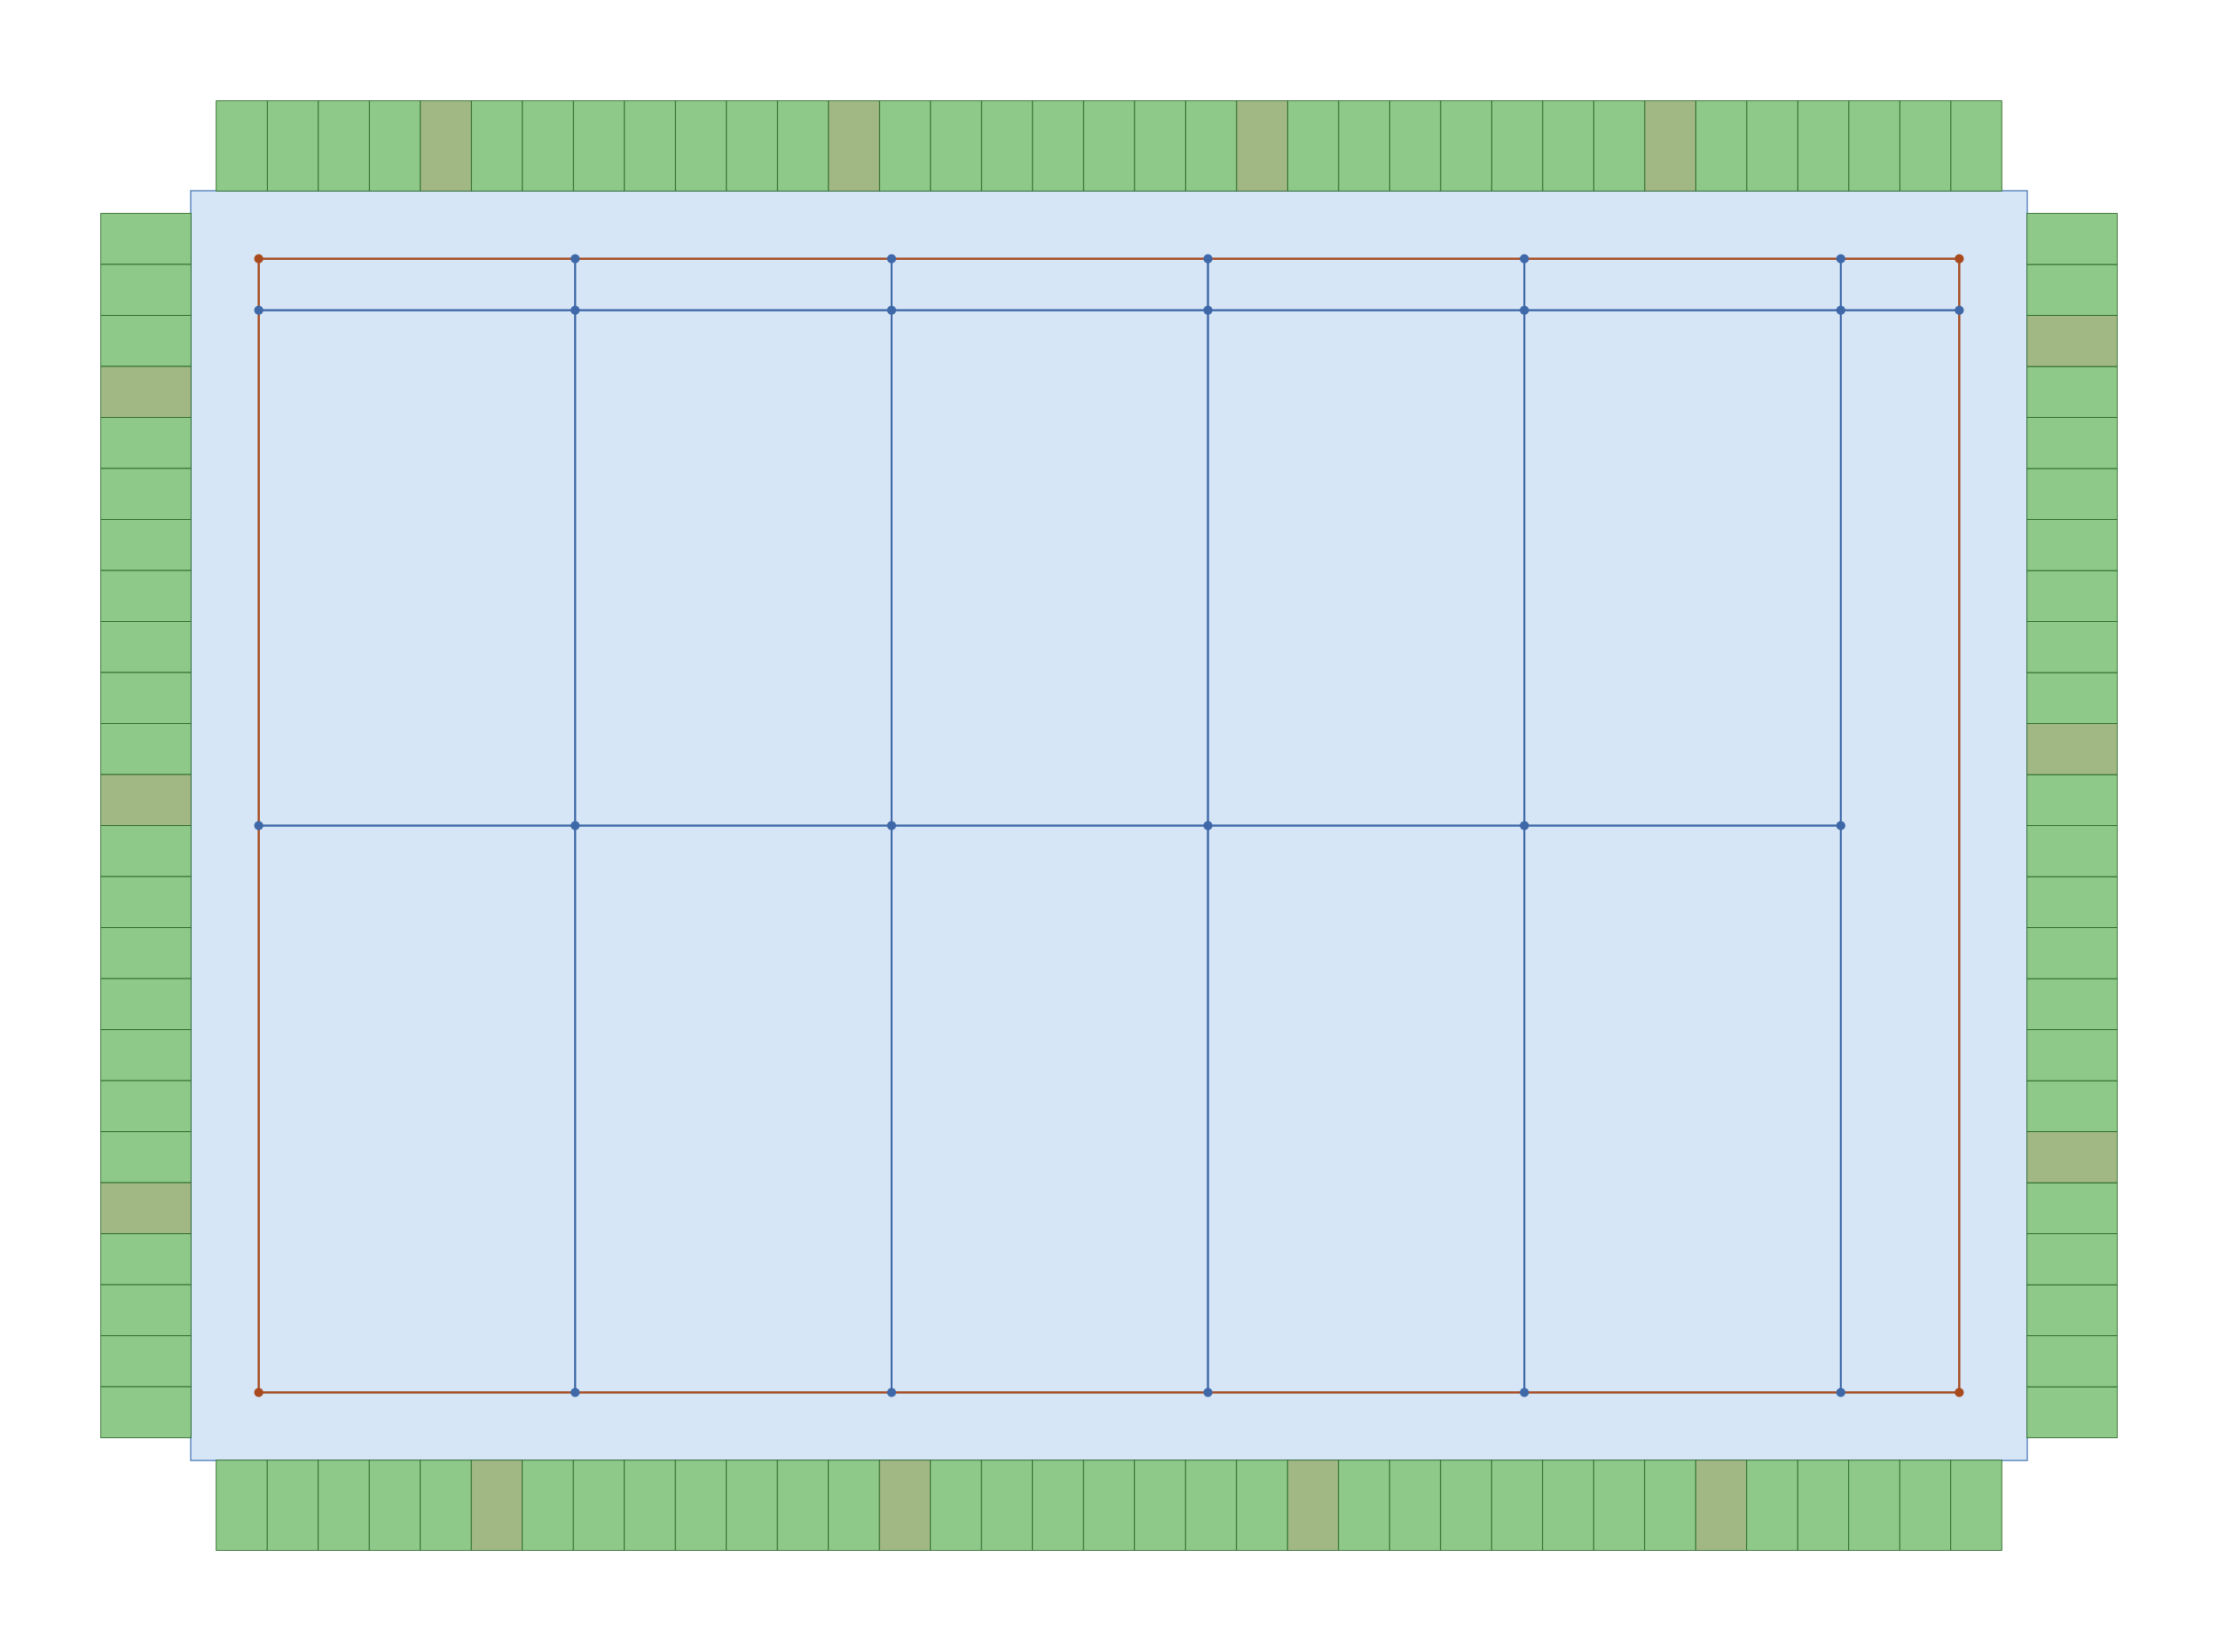
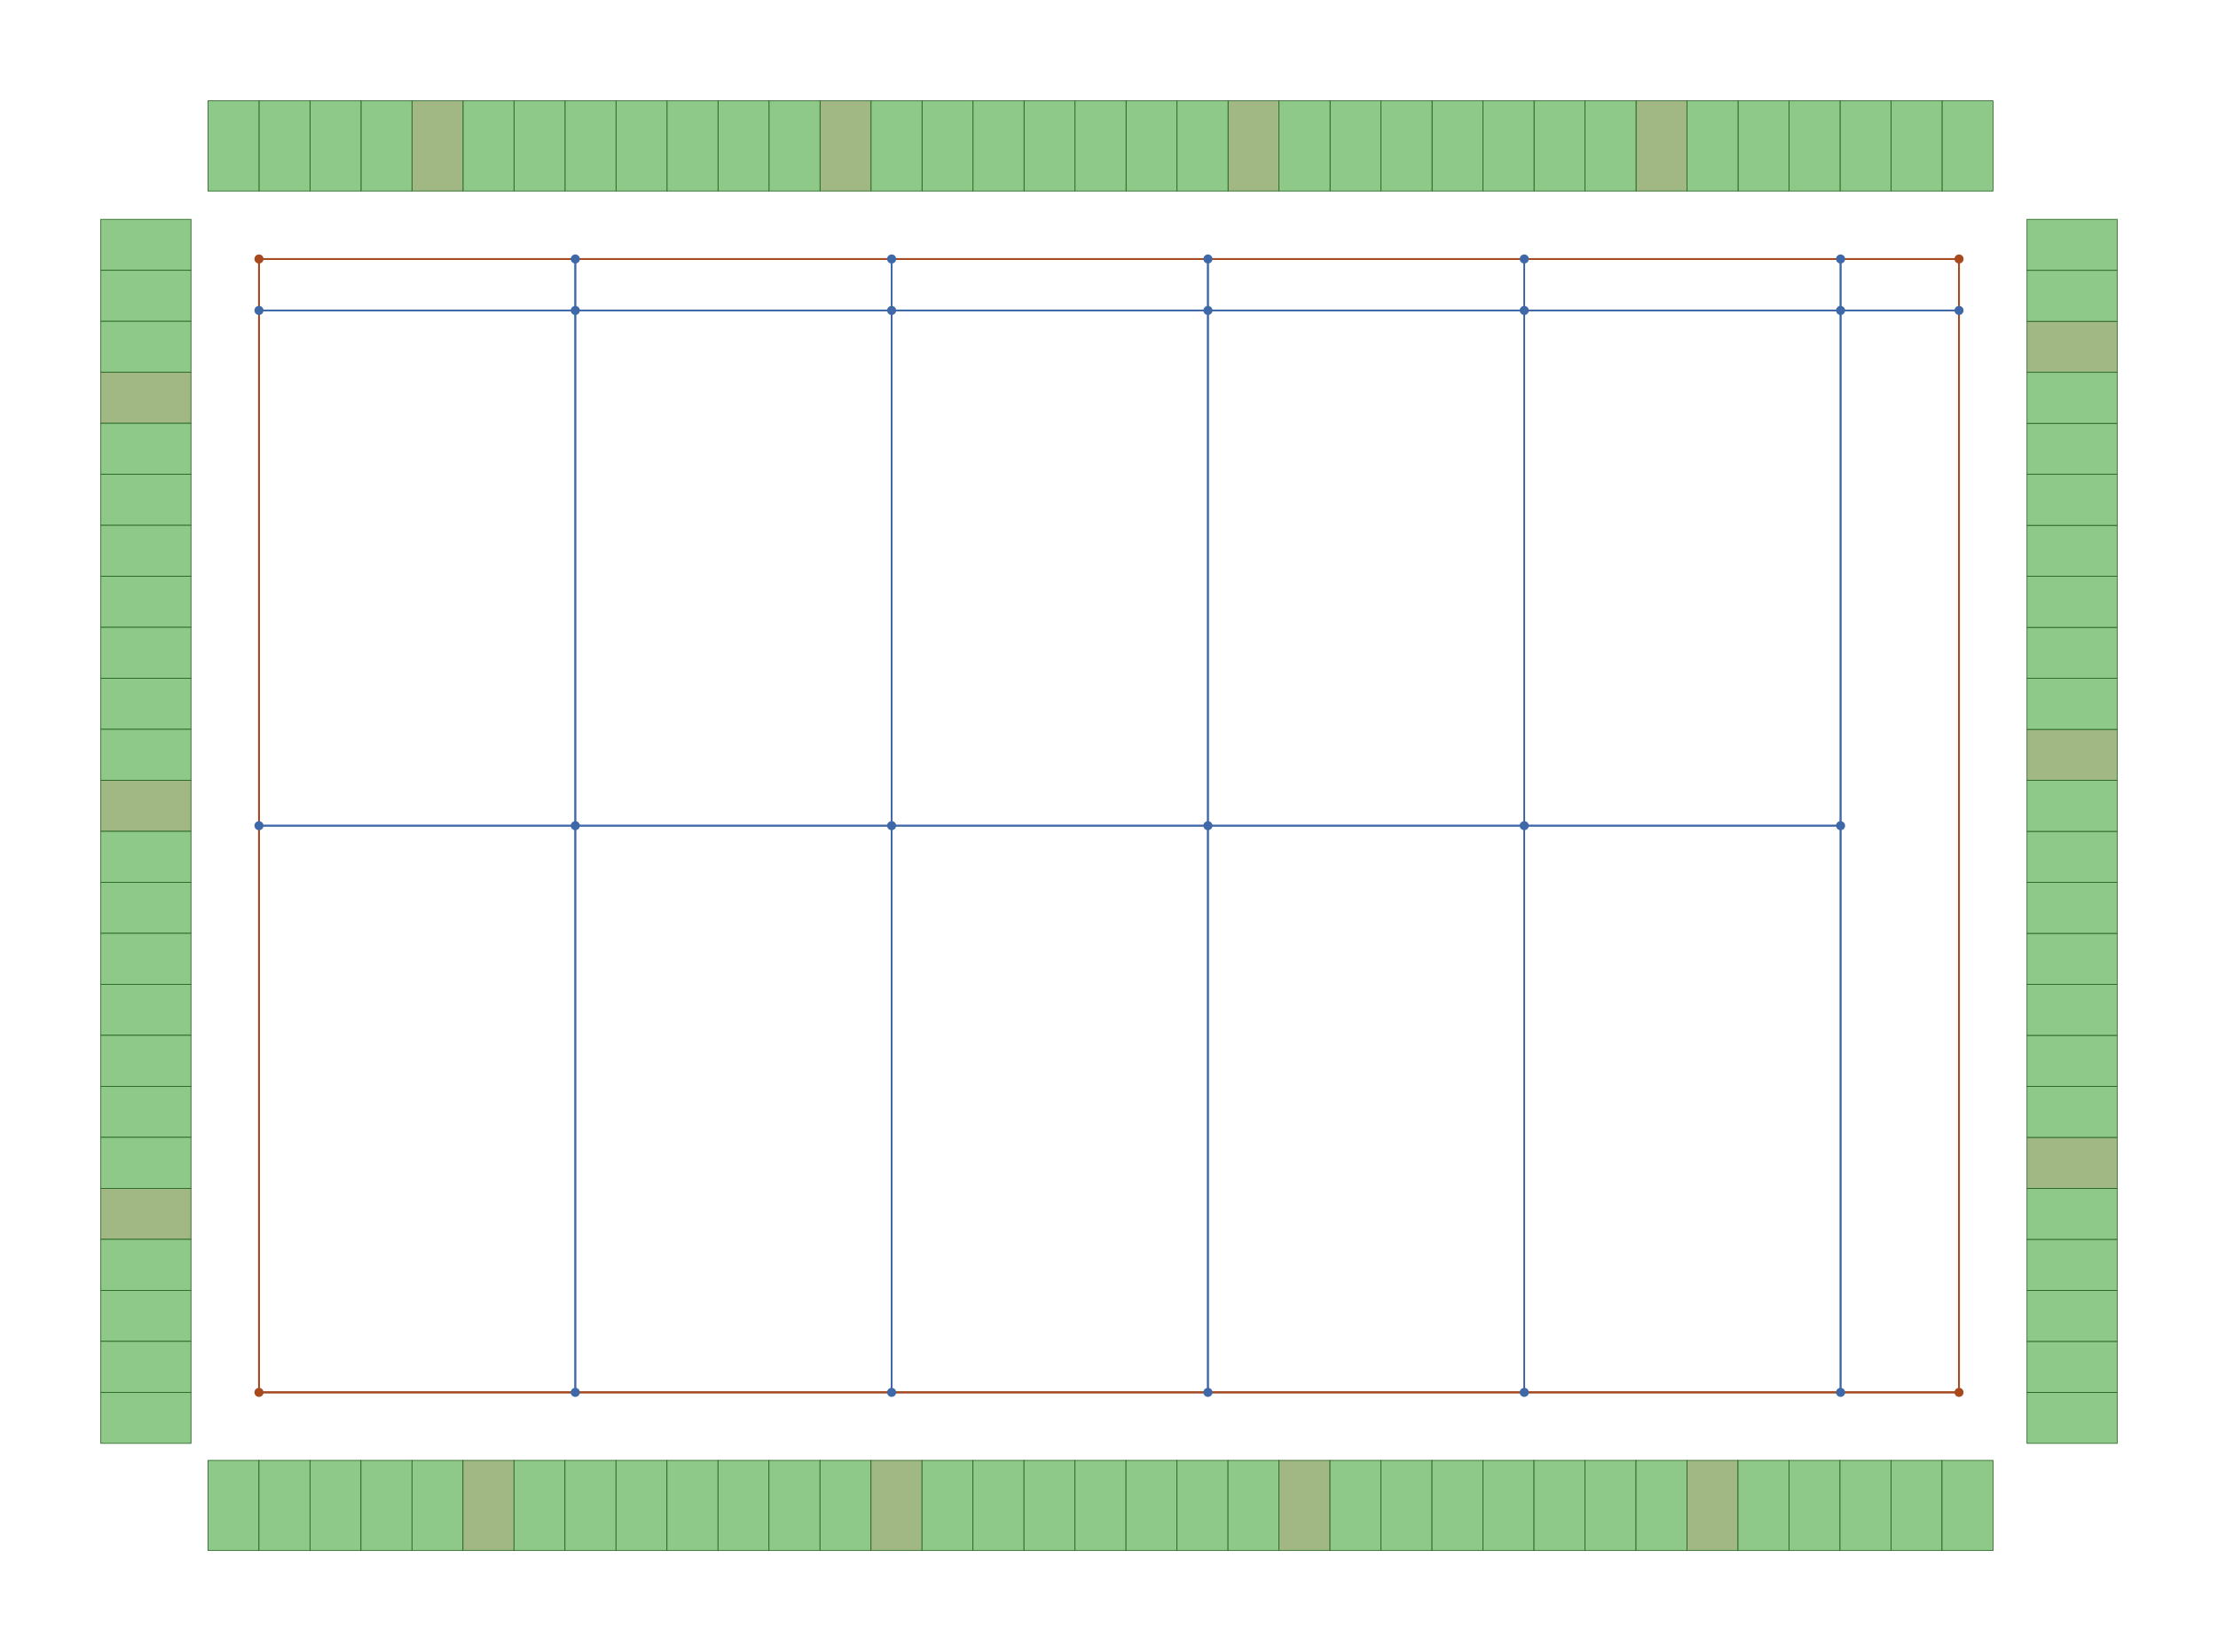
- <svg xmlns="http://www.w3.org/2000/svg" width="782.584" height="582.584" viewBox="-45.646 -45.646 391.292 291.292" preserveAspectRatio="xMidYMid meet">
+ <svg xmlns="http://www.w3.org/2000/svg" width="782.804" height="582.804" viewBox="-45.701 -45.701 391.402 291.402" preserveAspectRatio="xMidYMid meet">
  <style>polygon,line{vector-effect:non-scaling-stroke}</style>
  <g transform="translate(0,200) scale(1,-1)">
    <g id="boundary" fill="none" stroke="#222" stroke-width="0.5">
      <polygon points="0,0 300,0 300,200 0,200" />
    </g>
-     <g id="aisles" fill="#bcd5f0" fill-opacity="0.6" stroke="#4a7bb7" stroke-width="0.4">
-       <polygon points="-12,-12 -12,212 312,212 312,-12" />
-     </g>
    <g id="stalls" stroke="#1f5f1a" stroke-width="0.25">
-       <polygon points="-7.500,-27.860 1.500,-27.860 1.500,-11.950 -7.500,-11.950" fill="#8fc98a" />
-       <polygon points="1.500,-27.860 10.500,-27.860 10.500,-11.950 1.500,-11.950" fill="#8fc98a" />
-       <polygon points="10.500,-27.860 19.500,-27.860 19.500,-11.950 10.500,-11.950" fill="#8fc98a" />
-       <polygon points="19.500,-27.860 28.500,-27.860 28.500,-11.950 19.500,-11.950" fill="#8fc98a" />
-       <polygon points="28.500,-27.860 37.500,-27.860 37.500,-11.950 28.500,-11.950" fill="#8fc98a" />
-       <polygon points="37.500,-27.860 46.500,-27.860 46.500,-11.950 37.500,-11.950" fill="#a1b885" />
-       <polygon points="46.500,-27.860 55.500,-27.860 55.500,-11.950 46.500,-11.950" fill="#8fc98a" />
-       <polygon points="55.500,-27.860 64.500,-27.860 64.500,-11.950 55.500,-11.950" fill="#8fc98a" />
-       <polygon points="64.500,-27.860 73.500,-27.860 73.500,-11.950 64.500,-11.950" fill="#8fc98a" />
-       <polygon points="73.500,-27.860 82.500,-27.860 82.500,-11.950 73.500,-11.950" fill="#8fc98a" />
-       <polygon points="82.500,-27.860 91.500,-27.860 91.500,-11.950 82.500,-11.950" fill="#8fc98a" />
-       <polygon points="91.500,-27.860 100.500,-27.860 100.500,-11.950 91.500,-11.950" fill="#8fc98a" />
-       <polygon points="100.500,-27.860 109.500,-27.860 109.500,-11.950 100.500,-11.950" fill="#8fc98a" />
-       <polygon points="109.500,-27.860 118.500,-27.860 118.500,-11.950 109.500,-11.950" fill="#a1b885" />
-       <polygon points="118.500,-27.860 127.500,-27.860 127.500,-11.950 118.500,-11.950" fill="#8fc98a" />
-       <polygon points="127.500,-27.860 136.500,-27.860 136.500,-11.950 127.500,-11.950" fill="#8fc98a" />
-       <polygon points="136.500,-27.860 145.500,-27.860 145.500,-11.950 136.500,-11.950" fill="#8fc98a" />
-       <polygon points="145.500,-27.860 154.500,-27.860 154.500,-11.950 145.500,-11.950" fill="#8fc98a" />
-       <polygon points="154.500,-27.860 163.500,-27.860 163.500,-11.950 154.500,-11.950" fill="#8fc98a" />
-       <polygon points="163.500,-27.860 172.500,-27.860 172.500,-11.950 163.500,-11.950" fill="#8fc98a" />
-       <polygon points="172.500,-27.860 181.500,-27.860 181.500,-11.950 172.500,-11.950" fill="#8fc98a" />
-       <polygon points="181.500,-27.860 190.500,-27.860 190.500,-11.950 181.500,-11.950" fill="#a1b885" />
-       <polygon points="190.500,-27.860 199.500,-27.860 199.500,-11.950 190.500,-11.950" fill="#8fc98a" />
-       <polygon points="199.500,-27.860 208.500,-27.860 208.500,-11.950 199.500,-11.950" fill="#8fc98a" />
-       <polygon points="208.500,-27.860 217.500,-27.860 217.500,-11.950 208.500,-11.950" fill="#8fc98a" />
-       <polygon points="217.500,-27.860 226.500,-27.860 226.500,-11.950 217.500,-11.950" fill="#8fc98a" />
-       <polygon points="226.500,-27.860 235.500,-27.860 235.500,-11.950 226.500,-11.950" fill="#8fc98a" />
-       <polygon points="235.500,-27.860 244.500,-27.860 244.500,-11.950 235.500,-11.950" fill="#8fc98a" />
-       <polygon points="244.500,-27.860 253.500,-27.860 253.500,-11.950 244.500,-11.950" fill="#8fc98a" />
-       <polygon points="253.500,-27.860 262.500,-27.860 262.500,-11.950 253.500,-11.950" fill="#a1b885" />
-       <polygon points="262.500,-27.860 271.500,-27.860 271.500,-11.950 262.500,-11.950" fill="#8fc98a" />
-       <polygon points="271.500,-27.860 280.500,-27.860 280.500,-11.950 271.500,-11.950" fill="#8fc98a" />
-       <polygon points="280.500,-27.860 289.500,-27.860 289.500,-11.950 280.500,-11.950" fill="#8fc98a" />
-       <polygon points="289.500,-27.860 298.500,-27.860 298.500,-11.950 289.500,-11.950" fill="#8fc98a" />
-       <polygon points="298.500,-27.860 307.500,-27.860 307.500,-11.950 298.500,-11.950" fill="#8fc98a" />
-       <polygon points="307.500,227.860 298.500,227.860 298.500,211.950 307.500,211.950" fill="#8fc98a" />
-       <polygon points="298.500,227.860 289.500,227.860 289.500,211.950 298.500,211.950" fill="#8fc98a" />
-       <polygon points="289.500,227.860 280.500,227.860 280.500,211.950 289.500,211.950" fill="#8fc98a" />
-       <polygon points="280.500,227.860 271.500,227.860 271.500,211.950 280.500,211.950" fill="#8fc98a" />
-       <polygon points="271.500,227.860 262.500,227.860 262.500,211.950 271.500,211.950" fill="#8fc98a" />
-       <polygon points="262.500,227.860 253.500,227.860 253.500,211.950 262.500,211.950" fill="#8fc98a" />
-       <polygon points="253.500,227.860 244.500,227.860 244.500,211.950 253.500,211.950" fill="#a1b885" />
-       <polygon points="244.500,227.860 235.500,227.860 235.500,211.950 244.500,211.950" fill="#8fc98a" />
-       <polygon points="235.500,227.860 226.500,227.860 226.500,211.950 235.500,211.950" fill="#8fc98a" />
-       <polygon points="226.500,227.860 217.500,227.860 217.500,211.950 226.500,211.950" fill="#8fc98a" />
-       <polygon points="217.500,227.860 208.500,227.860 208.500,211.950 217.500,211.950" fill="#8fc98a" />
-       <polygon points="208.500,227.860 199.500,227.860 199.500,211.950 208.500,211.950" fill="#8fc98a" />
-       <polygon points="199.500,227.860 190.500,227.860 190.500,211.950 199.500,211.950" fill="#8fc98a" />
-       <polygon points="190.500,227.860 181.500,227.860 181.500,211.950 190.500,211.950" fill="#8fc98a" />
-       <polygon points="181.500,227.860 172.500,227.860 172.500,211.950 181.500,211.950" fill="#a1b885" />
-       <polygon points="172.500,227.860 163.500,227.860 163.500,211.950 172.500,211.950" fill="#8fc98a" />
-       <polygon points="163.500,227.860 154.500,227.860 154.500,211.950 163.500,211.950" fill="#8fc98a" />
-       <polygon points="154.500,227.860 145.500,227.860 145.500,211.950 154.500,211.950" fill="#8fc98a" />
-       <polygon points="145.500,227.860 136.500,227.860 136.500,211.950 145.500,211.950" fill="#8fc98a" />
-       <polygon points="136.500,227.860 127.500,227.860 127.500,211.950 136.500,211.950" fill="#8fc98a" />
-       <polygon points="127.500,227.860 118.500,227.860 118.500,211.950 127.500,211.950" fill="#8fc98a" />
-       <polygon points="118.500,227.860 109.500,227.860 109.500,211.950 118.500,211.950" fill="#8fc98a" />
-       <polygon points="109.500,227.860 100.500,227.860 100.500,211.950 109.500,211.950" fill="#a1b885" />
-       <polygon points="100.500,227.860 91.500,227.860 91.500,211.950 100.500,211.950" fill="#8fc98a" />
-       <polygon points="91.500,227.860 82.500,227.860 82.500,211.950 91.500,211.950" fill="#8fc98a" />
-       <polygon points="82.500,227.860 73.500,227.860 73.500,211.950 82.500,211.950" fill="#8fc98a" />
-       <polygon points="73.500,227.860 64.500,227.860 64.500,211.950 73.500,211.950" fill="#8fc98a" />
-       <polygon points="64.500,227.860 55.500,227.860 55.500,211.950 64.500,211.950" fill="#8fc98a" />
-       <polygon points="55.500,227.860 46.500,227.860 46.500,211.950 55.500,211.950" fill="#8fc98a" />
-       <polygon points="46.500,227.860 37.500,227.860 37.500,211.950 46.500,211.950" fill="#8fc98a" />
-       <polygon points="37.500,227.860 28.500,227.860 28.500,211.950 37.500,211.950" fill="#a1b885" />
-       <polygon points="28.500,227.860 19.500,227.860 19.500,211.950 28.500,211.950" fill="#8fc98a" />
-       <polygon points="19.500,227.860 10.500,227.860 10.500,211.950 19.500,211.950" fill="#8fc98a" />
-       <polygon points="10.500,227.860 1.500,227.860 1.500,211.950 10.500,211.950" fill="#8fc98a" />
-       <polygon points="1.500,227.860 -7.500,227.860 -7.500,211.950 1.500,211.950" fill="#8fc98a" />
-       <polygon points="-27.860,208 -27.860,199 -11.950,199 -11.950,208" fill="#8fc98a" />
-       <polygon points="-27.860,199 -27.860,190 -11.950,190 -11.950,199" fill="#8fc98a" />
-       <polygon points="-27.860,190 -27.860,181 -11.950,181 -11.950,190" fill="#8fc98a" />
-       <polygon points="-27.860,181 -27.860,172 -11.950,172 -11.950,181" fill="#a1b885" />
-       <polygon points="-27.860,172 -27.860,163 -11.950,163 -11.950,172" fill="#8fc98a" />
-       <polygon points="-27.860,163 -27.860,154 -11.950,154 -11.950,163" fill="#8fc98a" />
-       <polygon points="-27.860,154 -27.860,145 -11.950,145 -11.950,154" fill="#8fc98a" />
-       <polygon points="-27.860,145 -27.860,136 -11.950,136 -11.950,145" fill="#8fc98a" />
-       <polygon points="-27.860,136 -27.860,127 -11.950,127 -11.950,136" fill="#8fc98a" />
-       <polygon points="-27.860,127 -27.860,118 -11.950,118 -11.950,127" fill="#8fc98a" />
-       <polygon points="-27.860,118 -27.860,109 -11.950,109 -11.950,118" fill="#8fc98a" />
-       <polygon points="-27.860,109 -27.860,100 -11.950,100 -11.950,109" fill="#a1b885" />
-       <polygon points="-27.860,100 -27.860,91 -11.950,91 -11.950,100" fill="#8fc98a" />
-       <polygon points="-27.860,91 -27.860,82 -11.950,82 -11.950,91" fill="#8fc98a" />
-       <polygon points="-27.860,82 -27.860,73 -11.950,73 -11.950,82" fill="#8fc98a" />
-       <polygon points="-27.860,73 -27.860,64 -11.950,64 -11.950,73" fill="#8fc98a" />
-       <polygon points="-27.860,64 -27.860,55 -11.950,55 -11.950,64" fill="#8fc98a" />
-       <polygon points="-27.860,55 -27.860,46 -11.950,46 -11.950,55" fill="#8fc98a" />
-       <polygon points="-27.860,46 -27.860,37 -11.950,37 -11.950,46" fill="#8fc98a" />
-       <polygon points="-27.860,37 -27.860,28 -11.950,28 -11.950,37" fill="#a1b885" />
-       <polygon points="-27.860,28 -27.860,19 -11.950,19 -11.950,28" fill="#8fc98a" />
-       <polygon points="-27.860,19 -27.860,10 -11.950,10 -11.950,19" fill="#8fc98a" />
-       <polygon points="-27.860,10 -27.860,1 -11.950,1 -11.950,10" fill="#8fc98a" />
-       <polygon points="-27.860,1 -27.860,-8 -11.950,-8 -11.950,1" fill="#8fc98a" />
-       <polygon points="327.860,-8 327.860,1 311.950,1 311.950,-8" fill="#8fc98a" />
-       <polygon points="327.860,1 327.860,10 311.950,10 311.950,1" fill="#8fc98a" />
-       <polygon points="327.860,10 327.860,19 311.950,19 311.950,10" fill="#8fc98a" />
-       <polygon points="327.860,19 327.860,28 311.950,28 311.950,19" fill="#8fc98a" />
-       <polygon points="327.860,28 327.860,37 311.950,37 311.950,28" fill="#8fc98a" />
-       <polygon points="327.860,37 327.860,46 311.950,46 311.950,37" fill="#a1b885" />
-       <polygon points="327.860,46 327.860,55 311.950,55 311.950,46" fill="#8fc98a" />
-       <polygon points="327.860,55 327.860,64 311.950,64 311.950,55" fill="#8fc98a" />
-       <polygon points="327.860,64 327.860,73 311.950,73 311.950,64" fill="#8fc98a" />
-       <polygon points="327.860,73 327.860,82 311.950,82 311.950,73" fill="#8fc98a" />
-       <polygon points="327.860,82 327.860,91 311.950,91 311.950,82" fill="#8fc98a" />
-       <polygon points="327.860,91 327.860,100 311.950,100 311.950,91" fill="#8fc98a" />
-       <polygon points="327.860,100 327.860,109 311.950,109 311.950,100" fill="#8fc98a" />
-       <polygon points="327.860,109 327.860,118 311.950,118 311.950,109" fill="#a1b885" />
-       <polygon points="327.860,118 327.860,127 311.950,127 311.950,118" fill="#8fc98a" />
-       <polygon points="327.860,127 327.860,136 311.950,136 311.950,127" fill="#8fc98a" />
-       <polygon points="327.860,136 327.860,145 311.950,145 311.950,136" fill="#8fc98a" />
-       <polygon points="327.860,145 327.860,154 311.950,154 311.950,145" fill="#8fc98a" />
-       <polygon points="327.860,154 327.860,163 311.950,163 311.950,154" fill="#8fc98a" />
-       <polygon points="327.860,163 327.860,172 311.950,172 311.950,163" fill="#8fc98a" />
-       <polygon points="327.860,172 327.860,181 311.950,181 311.950,172" fill="#8fc98a" />
-       <polygon points="327.860,181 327.860,190 311.950,190 311.950,181" fill="#a1b885" />
-       <polygon points="327.860,190 327.860,199 311.950,199 311.950,190" fill="#8fc98a" />
-       <polygon points="327.860,199 327.860,208 311.950,208 311.950,199" fill="#8fc98a" />
+       <polygon points="-9,-27.910 0,-27.910 0,-12 -9,-12" fill="#8fc98a" />
+       <polygon points="0,-27.910 9,-27.910 9,-12 0,-12" fill="#8fc98a" />
+       <polygon points="9,-27.910 18,-27.910 18,-12 9,-12" fill="#8fc98a" />
+       <polygon points="18,-27.910 27,-27.910 27,-12 18,-12" fill="#8fc98a" />
+       <polygon points="27,-27.910 36,-27.910 36,-12 27,-12" fill="#8fc98a" />
+       <polygon points="36,-27.910 45,-27.910 45,-12 36,-12" fill="#a1b885" />
+       <polygon points="45,-27.910 54,-27.910 54,-12 45,-12" fill="#8fc98a" />
+       <polygon points="54,-27.910 63,-27.910 63,-12 54,-12" fill="#8fc98a" />
+       <polygon points="63,-27.910 72,-27.910 72,-12 63,-12" fill="#8fc98a" />
+       <polygon points="72,-27.910 81,-27.910 81,-12 72,-12" fill="#8fc98a" />
+       <polygon points="81,-27.910 90,-27.910 90,-12 81,-12" fill="#8fc98a" />
+       <polygon points="90,-27.910 99,-27.910 99,-12 90,-12" fill="#8fc98a" />
+       <polygon points="99,-27.910 108,-27.910 108,-12 99,-12" fill="#8fc98a" />
+       <polygon points="108,-27.910 117,-27.910 117,-12 108,-12" fill="#a1b885" />
+       <polygon points="117,-27.910 126,-27.910 126,-12 117,-12" fill="#8fc98a" />
+       <polygon points="126,-27.910 135,-27.910 135,-12 126,-12" fill="#8fc98a" />
+       <polygon points="135,-27.910 144,-27.910 144,-12 135,-12" fill="#8fc98a" />
+       <polygon points="144,-27.910 153,-27.910 153,-12 144,-12" fill="#8fc98a" />
+       <polygon points="153,-27.910 162,-27.910 162,-12 153,-12" fill="#8fc98a" />
+       <polygon points="162,-27.910 171,-27.910 171,-12 162,-12" fill="#8fc98a" />
+       <polygon points="171,-27.910 180,-27.910 180,-12 171,-12" fill="#8fc98a" />
+       <polygon points="180,-27.910 189,-27.910 189,-12 180,-12" fill="#a1b885" />
+       <polygon points="189,-27.910 198,-27.910 198,-12 189,-12" fill="#8fc98a" />
+       <polygon points="198,-27.910 207,-27.910 207,-12 198,-12" fill="#8fc98a" />
+       <polygon points="207,-27.910 216,-27.910 216,-12 207,-12" fill="#8fc98a" />
+       <polygon points="216,-27.910 225,-27.910 225,-12 216,-12" fill="#8fc98a" />
+       <polygon points="225,-27.910 234,-27.910 234,-12 225,-12" fill="#8fc98a" />
+       <polygon points="234,-27.910 243,-27.910 243,-12 234,-12" fill="#8fc98a" />
+       <polygon points="243,-27.910 252,-27.910 252,-12 243,-12" fill="#8fc98a" />
+       <polygon points="252,-27.910 261,-27.910 261,-12 252,-12" fill="#a1b885" />
+       <polygon points="261,-27.910 270,-27.910 270,-12 261,-12" fill="#8fc98a" />
+       <polygon points="270,-27.910 279,-27.910 279,-12 270,-12" fill="#8fc98a" />
+       <polygon points="279,-27.910 288,-27.910 288,-12 279,-12" fill="#8fc98a" />
+       <polygon points="288,-27.910 297,-27.910 297,-12 288,-12" fill="#8fc98a" />
+       <polygon points="297,-27.910 306,-27.910 306,-12 297,-12" fill="#8fc98a" />
+       <polygon points="306,227.910 297,227.910 297,212 306,212" fill="#8fc98a" />
+       <polygon points="297,227.910 288,227.910 288,212 297,212" fill="#8fc98a" />
+       <polygon points="288,227.910 279,227.910 279,212 288,212" fill="#8fc98a" />
+       <polygon points="279,227.910 270,227.910 270,212 279,212" fill="#8fc98a" />
+       <polygon points="270,227.910 261,227.910 261,212 270,212" fill="#8fc98a" />
+       <polygon points="261,227.910 252,227.910 252,212 261,212" fill="#8fc98a" />
+       <polygon points="252,227.910 243,227.910 243,212 252,212" fill="#a1b885" />
+       <polygon points="243,227.910 234,227.910 234,212 243,212" fill="#8fc98a" />
+       <polygon points="234,227.910 225,227.910 225,212 234,212" fill="#8fc98a" />
+       <polygon points="225,227.910 216,227.910 216,212 225,212" fill="#8fc98a" />
+       <polygon points="216,227.910 207,227.910 207,212 216,212" fill="#8fc98a" />
+       <polygon points="207,227.910 198,227.910 198,212 207,212" fill="#8fc98a" />
+       <polygon points="198,227.910 189,227.910 189,212 198,212" fill="#8fc98a" />
+       <polygon points="189,227.910 180,227.910 180,212 189,212" fill="#8fc98a" />
+       <polygon points="180,227.910 171,227.910 171,212 180,212" fill="#a1b885" />
+       <polygon points="171,227.910 162,227.910 162,212 171,212" fill="#8fc98a" />
+       <polygon points="162,227.910 153,227.910 153,212 162,212" fill="#8fc98a" />
+       <polygon points="153,227.910 144,227.910 144,212 153,212" fill="#8fc98a" />
+       <polygon points="144,227.910 135,227.910 135,212 144,212" fill="#8fc98a" />
+       <polygon points="135,227.910 126,227.910 126,212 135,212" fill="#8fc98a" />
+       <polygon points="126,227.910 117,227.910 117,212 126,212" fill="#8fc98a" />
+       <polygon points="117,227.910 108,227.910 108,212 117,212" fill="#8fc98a" />
+       <polygon points="108,227.910 99,227.910 99,212 108,212" fill="#a1b885" />
+       <polygon points="99,227.910 90,227.910 90,212 99,212" fill="#8fc98a" />
+       <polygon points="90,227.910 81,227.910 81,212 90,212" fill="#8fc98a" />
+       <polygon points="81,227.910 72,227.910 72,212 81,212" fill="#8fc98a" />
+       <polygon points="72,227.910 63,227.910 63,212 72,212" fill="#8fc98a" />
+       <polygon points="63,227.910 54,227.910 54,212 63,212" fill="#8fc98a" />
+       <polygon points="54,227.910 45,227.910 45,212 54,212" fill="#8fc98a" />
+       <polygon points="45,227.910 36,227.910 36,212 45,212" fill="#8fc98a" />
+       <polygon points="36,227.910 27,227.910 27,212 36,212" fill="#a1b885" />
+       <polygon points="27,227.910 18,227.910 18,212 27,212" fill="#8fc98a" />
+       <polygon points="18,227.910 9,227.910 9,212 18,212" fill="#8fc98a" />
+       <polygon points="9,227.910 0,227.910 0,212 9,212" fill="#8fc98a" />
+       <polygon points="0,227.910 -9,227.910 -9,212 0,212" fill="#8fc98a" />
+       <polygon points="-27.910,207 -27.910,198 -12,198 -12,207" fill="#8fc98a" />
+       <polygon points="-27.910,198 -27.910,189 -12,189 -12,198" fill="#8fc98a" />
+       <polygon points="-27.910,189 -27.910,180 -12,180 -12,189" fill="#8fc98a" />
+       <polygon points="-27.910,180 -27.910,171 -12,171 -12,180" fill="#a1b885" />
+       <polygon points="-27.910,171 -27.910,162 -12,162 -12,171" fill="#8fc98a" />
+       <polygon points="-27.910,162 -27.910,153 -12,153 -12,162" fill="#8fc98a" />
+       <polygon points="-27.910,153 -27.910,144 -12,144 -12,153" fill="#8fc98a" />
+       <polygon points="-27.910,144 -27.910,135 -12,135 -12,144" fill="#8fc98a" />
+       <polygon points="-27.910,135 -27.910,126 -12,126 -12,135" fill="#8fc98a" />
+       <polygon points="-27.910,126 -27.910,117 -12,117 -12,126" fill="#8fc98a" />
+       <polygon points="-27.910,117 -27.910,108 -12,108 -12,117" fill="#8fc98a" />
+       <polygon points="-27.910,108 -27.910,99 -12,99 -12,108" fill="#a1b885" />
+       <polygon points="-27.910,99 -27.910,90 -12,90 -12,99" fill="#8fc98a" />
+       <polygon points="-27.910,90 -27.910,81 -12,81 -12,90" fill="#8fc98a" />
+       <polygon points="-27.910,81 -27.910,72 -12,72 -12,81" fill="#8fc98a" />
+       <polygon points="-27.910,72 -27.910,63 -12,63 -12,72" fill="#8fc98a" />
+       <polygon points="-27.910,63 -27.910,54 -12,54 -12,63" fill="#8fc98a" />
+       <polygon points="-27.910,54 -27.910,45 -12,45 -12,54" fill="#8fc98a" />
+       <polygon points="-27.910,45 -27.910,36 -12,36 -12,45" fill="#8fc98a" />
+       <polygon points="-27.910,36 -27.910,27 -12,27 -12,36" fill="#a1b885" />
+       <polygon points="-27.910,27 -27.910,18 -12,18 -12,27" fill="#8fc98a" />
+       <polygon points="-27.910,18 -27.910,9 -12,9 -12,18" fill="#8fc98a" />
+       <polygon points="-27.910,9 -27.910,0 -12,0 -12,9" fill="#8fc98a" />
+       <polygon points="-27.910,0 -27.910,-9 -12,-9 -12,0" fill="#8fc98a" />
+       <polygon points="327.910,-9 327.910,0 312,0 312,-9" fill="#8fc98a" />
+       <polygon points="327.910,0 327.910,9 312,9 312,0" fill="#8fc98a" />
+       <polygon points="327.910,9 327.910,18 312,18 312,9" fill="#8fc98a" />
+       <polygon points="327.910,18 327.910,27 312,27 312,18" fill="#8fc98a" />
+       <polygon points="327.910,27 327.910,36 312,36 312,27" fill="#8fc98a" />
+       <polygon points="327.910,36 327.910,45 312,45 312,36" fill="#a1b885" />
+       <polygon points="327.910,45 327.910,54 312,54 312,45" fill="#8fc98a" />
+       <polygon points="327.910,54 327.910,63 312,63 312,54" fill="#8fc98a" />
+       <polygon points="327.910,63 327.910,72 312,72 312,63" fill="#8fc98a" />
+       <polygon points="327.910,72 327.910,81 312,81 312,72" fill="#8fc98a" />
+       <polygon points="327.910,81 327.910,90 312,90 312,81" fill="#8fc98a" />
+       <polygon points="327.910,90 327.910,99 312,99 312,90" fill="#8fc98a" />
+       <polygon points="327.910,99 327.910,108 312,108 312,99" fill="#8fc98a" />
+       <polygon points="327.910,108 327.910,117 312,117 312,108" fill="#a1b885" />
+       <polygon points="327.910,117 327.910,126 312,126 312,117" fill="#8fc98a" />
+       <polygon points="327.910,126 327.910,135 312,135 312,126" fill="#8fc98a" />
+       <polygon points="327.910,135 327.910,144 312,144 312,135" fill="#8fc98a" />
+       <polygon points="327.910,144 327.910,153 312,153 312,144" fill="#8fc98a" />
+       <polygon points="327.910,153 327.910,162 312,162 312,153" fill="#8fc98a" />
+       <polygon points="327.910,162 327.910,171 312,171 312,162" fill="#8fc98a" />
+       <polygon points="327.910,171 327.910,180 312,180 312,171" fill="#8fc98a" />
+       <polygon points="327.910,180 327.910,189 312,189 312,180" fill="#a1b885" />
+       <polygon points="327.910,189 327.910,198 312,198 312,189" fill="#8fc98a" />
+       <polygon points="327.910,198 327.910,207 312,207 312,198" fill="#8fc98a" />
    </g>
    <g id="graph">
      <line x1="0" y1="0" x2="55.820" y2="0" stroke="#a84a1e" stroke-width="0.6" />
      <line x1="55.820" y1="0" x2="0" y2="0" stroke="#a84a1e" stroke-width="0.6" />
      <line x1="55.820" y1="0" x2="111.640" y2="0" stroke="#a84a1e" stroke-width="0.6" />
      <line x1="111.640" y1="0" x2="55.820" y2="0" stroke="#a84a1e" stroke-width="0.6" />
      <line x1="111.640" y1="0" x2="167.459" y2="0" stroke="#a84a1e" stroke-width="0.6" />
      <line x1="167.459" y1="0" x2="111.640" y2="0" stroke="#a84a1e" stroke-width="0.6" />
      <line x1="167.459" y1="0" x2="223.279" y2="0" stroke="#a84a1e" stroke-width="0.6" />
      <line x1="223.279" y1="0" x2="167.459" y2="0" stroke="#a84a1e" stroke-width="0.6" />
      <line x1="223.279" y1="0" x2="279.099" y2="0" stroke="#a84a1e" stroke-width="0.6" />
      <line x1="279.099" y1="0" x2="223.279" y2="0" stroke="#a84a1e" stroke-width="0.6" />
      <line x1="279.099" y1="0" x2="300" y2="0" stroke="#a84a1e" stroke-width="0.6" />
      <line x1="300" y1="0" x2="279.099" y2="0" stroke="#a84a1e" stroke-width="0.6" />
      <line x1="300" y1="0" x2="300" y2="190.919" stroke="#a84a1e" stroke-width="0.6" />
      <line x1="300" y1="190.919" x2="300" y2="0" stroke="#a84a1e" stroke-width="0.6" />
      <line x1="300" y1="190.919" x2="300" y2="200" stroke="#a84a1e" stroke-width="0.6" />
      <line x1="300" y1="200" x2="300" y2="190.919" stroke="#a84a1e" stroke-width="0.6" />
      <line x1="300" y1="200" x2="279.099" y2="200" stroke="#a84a1e" stroke-width="0.6" />
      <line x1="279.099" y1="200" x2="300" y2="200" stroke="#a84a1e" stroke-width="0.6" />
      <line x1="279.099" y1="200" x2="223.279" y2="200" stroke="#a84a1e" stroke-width="0.6" />
      <line x1="223.279" y1="200" x2="279.099" y2="200" stroke="#a84a1e" stroke-width="0.6" />
      <line x1="223.279" y1="200" x2="167.459" y2="200" stroke="#a84a1e" stroke-width="0.6" />
      <line x1="167.459" y1="200" x2="223.279" y2="200" stroke="#a84a1e" stroke-width="0.6" />
      <line x1="167.459" y1="200" x2="111.640" y2="200" stroke="#a84a1e" stroke-width="0.6" />
      <line x1="111.640" y1="200" x2="167.459" y2="200" stroke="#a84a1e" stroke-width="0.6" />
      <line x1="111.640" y1="200" x2="55.820" y2="200" stroke="#a84a1e" stroke-width="0.6" />
      <line x1="55.820" y1="200" x2="111.640" y2="200" stroke="#a84a1e" stroke-width="0.6" />
      <line x1="55.820" y1="200" x2="0" y2="200" stroke="#a84a1e" stroke-width="0.6" />
      <line x1="0" y1="200" x2="55.820" y2="200" stroke="#a84a1e" stroke-width="0.6" />
      <line x1="0" y1="200" x2="0" y2="190.919" stroke="#a84a1e" stroke-width="0.6" />
      <line x1="0" y1="190.919" x2="0" y2="200" stroke="#a84a1e" stroke-width="0.6" />
      <line x1="0" y1="190.919" x2="0" y2="100" stroke="#a84a1e" stroke-width="0.6" />
      <line x1="0" y1="0" x2="0" y2="100" stroke="#a84a1e" stroke-width="0.6" />
      <line x1="279.099" y1="0" x2="279.099" y2="100" stroke="#3e68a8" stroke-width="0.6" />
      <line x1="279.099" y1="190.919" x2="279.099" y2="100" stroke="#3e68a8" stroke-width="0.6" />
      <line x1="279.099" y1="190.919" x2="279.099" y2="200" stroke="#3e68a8" stroke-width="0.6" />
      <line x1="279.099" y1="200" x2="279.099" y2="190.919" stroke="#3e68a8" stroke-width="0.6" />
      <line x1="223.279" y1="0" x2="223.279" y2="100" stroke="#3e68a8" stroke-width="0.6" />
      <line x1="223.279" y1="190.919" x2="223.279" y2="100" stroke="#3e68a8" stroke-width="0.6" />
      <line x1="223.279" y1="190.919" x2="223.279" y2="200" stroke="#3e68a8" stroke-width="0.6" />
      <line x1="223.279" y1="200" x2="223.279" y2="190.919" stroke="#3e68a8" stroke-width="0.6" />
      <line x1="167.459" y1="0" x2="167.459" y2="100" stroke="#3e68a8" stroke-width="0.6" />
      <line x1="167.459" y1="190.919" x2="167.459" y2="100" stroke="#3e68a8" stroke-width="0.6" />
      <line x1="167.459" y1="190.919" x2="167.459" y2="200" stroke="#3e68a8" stroke-width="0.6" />
      <line x1="167.459" y1="200" x2="167.459" y2="190.919" stroke="#3e68a8" stroke-width="0.6" />
      <line x1="111.640" y1="0" x2="111.640" y2="100" stroke="#3e68a8" stroke-width="0.6" />
      <line x1="111.640" y1="190.919" x2="111.640" y2="100" stroke="#3e68a8" stroke-width="0.6" />
      <line x1="111.640" y1="190.919" x2="111.640" y2="200" stroke="#3e68a8" stroke-width="0.6" />
      <line x1="111.640" y1="200" x2="111.640" y2="190.919" stroke="#3e68a8" stroke-width="0.6" />
      <line x1="55.820" y1="0" x2="55.820" y2="100" stroke="#3e68a8" stroke-width="0.6" />
      <line x1="55.820" y1="190.919" x2="55.820" y2="100" stroke="#3e68a8" stroke-width="0.6" />
      <line x1="55.820" y1="190.919" x2="55.820" y2="200" stroke="#3e68a8" stroke-width="0.6" />
      <line x1="55.820" y1="200" x2="55.820" y2="190.919" stroke="#3e68a8" stroke-width="0.6" />
      <line x1="300" y1="190.919" x2="279.099" y2="190.919" stroke="#3e68a8" stroke-width="0.6" />
      <line x1="279.099" y1="190.919" x2="300" y2="190.919" stroke="#3e68a8" stroke-width="0.6" />
      <line x1="279.099" y1="190.919" x2="223.279" y2="190.919" stroke="#3e68a8" stroke-width="0.6" />
      <line x1="223.279" y1="190.919" x2="279.099" y2="190.919" stroke="#3e68a8" stroke-width="0.6" />
      <line x1="223.279" y1="190.919" x2="167.459" y2="190.919" stroke="#3e68a8" stroke-width="0.6" />
      <line x1="167.459" y1="190.919" x2="223.279" y2="190.919" stroke="#3e68a8" stroke-width="0.6" />
      <line x1="167.459" y1="190.919" x2="111.640" y2="190.919" stroke="#3e68a8" stroke-width="0.6" />
      <line x1="111.640" y1="190.919" x2="167.459" y2="190.919" stroke="#3e68a8" stroke-width="0.6" />
      <line x1="111.640" y1="190.919" x2="55.820" y2="190.919" stroke="#3e68a8" stroke-width="0.6" />
      <line x1="55.820" y1="190.919" x2="111.640" y2="190.919" stroke="#3e68a8" stroke-width="0.6" />
      <line x1="55.820" y1="190.919" x2="0" y2="190.919" stroke="#3e68a8" stroke-width="0.6" />
      <line x1="0" y1="190.919" x2="55.820" y2="190.919" stroke="#3e68a8" stroke-width="0.6" />
      <line x1="0" y1="100" x2="0" y2="0" stroke="#a84a1e" stroke-width="0.6" />
      <line x1="0" y1="100" x2="0" y2="190.919" stroke="#a84a1e" stroke-width="0.6" />
      <line x1="55.820" y1="100" x2="55.820" y2="0" stroke="#3e68a8" stroke-width="0.6" />
      <line x1="55.820" y1="100" x2="55.820" y2="190.919" stroke="#3e68a8" stroke-width="0.6" />
      <line x1="111.640" y1="100" x2="111.640" y2="0" stroke="#3e68a8" stroke-width="0.6" />
      <line x1="111.640" y1="100" x2="111.640" y2="190.919" stroke="#3e68a8" stroke-width="0.6" />
      <line x1="167.459" y1="100" x2="167.459" y2="0" stroke="#3e68a8" stroke-width="0.6" />
      <line x1="167.459" y1="100" x2="167.459" y2="190.919" stroke="#3e68a8" stroke-width="0.6" />
      <line x1="223.279" y1="100" x2="223.279" y2="190.919" stroke="#3e68a8" stroke-width="0.6" />
      <line x1="223.279" y1="100" x2="223.279" y2="0" stroke="#3e68a8" stroke-width="0.6" />
      <line x1="279.099" y1="100" x2="279.099" y2="190.919" stroke="#3e68a8" stroke-width="0.6" />
      <line x1="279.099" y1="100" x2="279.099" y2="0" stroke="#3e68a8" stroke-width="0.6" />
      <line x1="0" y1="100" x2="55.820" y2="100" stroke="#3e68a8" stroke-width="0.6" />
      <line x1="55.820" y1="100" x2="0" y2="100" stroke="#3e68a8" stroke-width="0.6" />
      <line x1="55.820" y1="100" x2="111.640" y2="100" stroke="#3e68a8" stroke-width="0.6" />
      <line x1="111.640" y1="100" x2="55.820" y2="100" stroke="#3e68a8" stroke-width="0.6" />
      <line x1="111.640" y1="100" x2="167.459" y2="100" stroke="#3e68a8" stroke-width="0.6" />
      <line x1="167.459" y1="100" x2="111.640" y2="100" stroke="#3e68a8" stroke-width="0.6" />
      <line x1="167.459" y1="100" x2="223.279" y2="100" stroke="#3e68a8" stroke-width="0.6" />
      <line x1="223.279" y1="100" x2="167.459" y2="100" stroke="#3e68a8" stroke-width="0.6" />
      <line x1="223.279" y1="100" x2="279.099" y2="100" stroke="#3e68a8" stroke-width="0.6" />
      <line x1="279.099" y1="100" x2="223.279" y2="100" stroke="#3e68a8" stroke-width="0.6" />
      <circle cx="0" cy="0" r="0.8" fill="#a84a1e" />
      <circle cx="300" cy="0" r="0.8" fill="#a84a1e" />
      <circle cx="300" cy="200" r="0.8" fill="#a84a1e" />
      <circle cx="0" cy="200" r="0.8" fill="#a84a1e" />
      <circle cx="279.099" cy="0" r="0.8" fill="#3e68a8" />
      <circle cx="279.099" cy="200" r="0.8" fill="#3e68a8" />
      <circle cx="223.279" cy="0" r="0.8" fill="#3e68a8" />
      <circle cx="223.279" cy="200" r="0.8" fill="#3e68a8" />
      <circle cx="167.459" cy="0" r="0.8" fill="#3e68a8" />
      <circle cx="167.459" cy="200" r="0.8" fill="#3e68a8" />
      <circle cx="111.640" cy="0" r="0.8" fill="#3e68a8" />
      <circle cx="111.640" cy="200" r="0.8" fill="#3e68a8" />
      <circle cx="55.820" cy="0" r="0.8" fill="#3e68a8" />
      <circle cx="55.820" cy="200" r="0.8" fill="#3e68a8" />
      <circle cx="300" cy="190.919" r="0.8" fill="#3e68a8" />
      <circle cx="0" cy="190.919" r="0.8" fill="#3e68a8" />
      <circle cx="279.099" cy="190.919" r="0.8" fill="#3e68a8" />
      <circle cx="223.279" cy="190.919" r="0.8" fill="#3e68a8" />
      <circle cx="167.459" cy="190.919" r="0.8" fill="#3e68a8" />
      <circle cx="111.640" cy="190.919" r="0.8" fill="#3e68a8" />
      <circle cx="55.820" cy="190.919" r="0.8" fill="#3e68a8" />
      <circle cx="0" cy="100" r="0.8" fill="#3e68a8" />
      <circle cx="55.820" cy="100" r="0.8" fill="#3e68a8" />
      <circle cx="111.640" cy="100" r="0.8" fill="#3e68a8" />
      <circle cx="167.459" cy="100" r="0.8" fill="#3e68a8" />
      <circle cx="223.279" cy="100" r="0.8" fill="#3e68a8" />
      <circle cx="279.099" cy="100" r="0.8" fill="#3e68a8" />
    </g>
  </g>
</svg>
